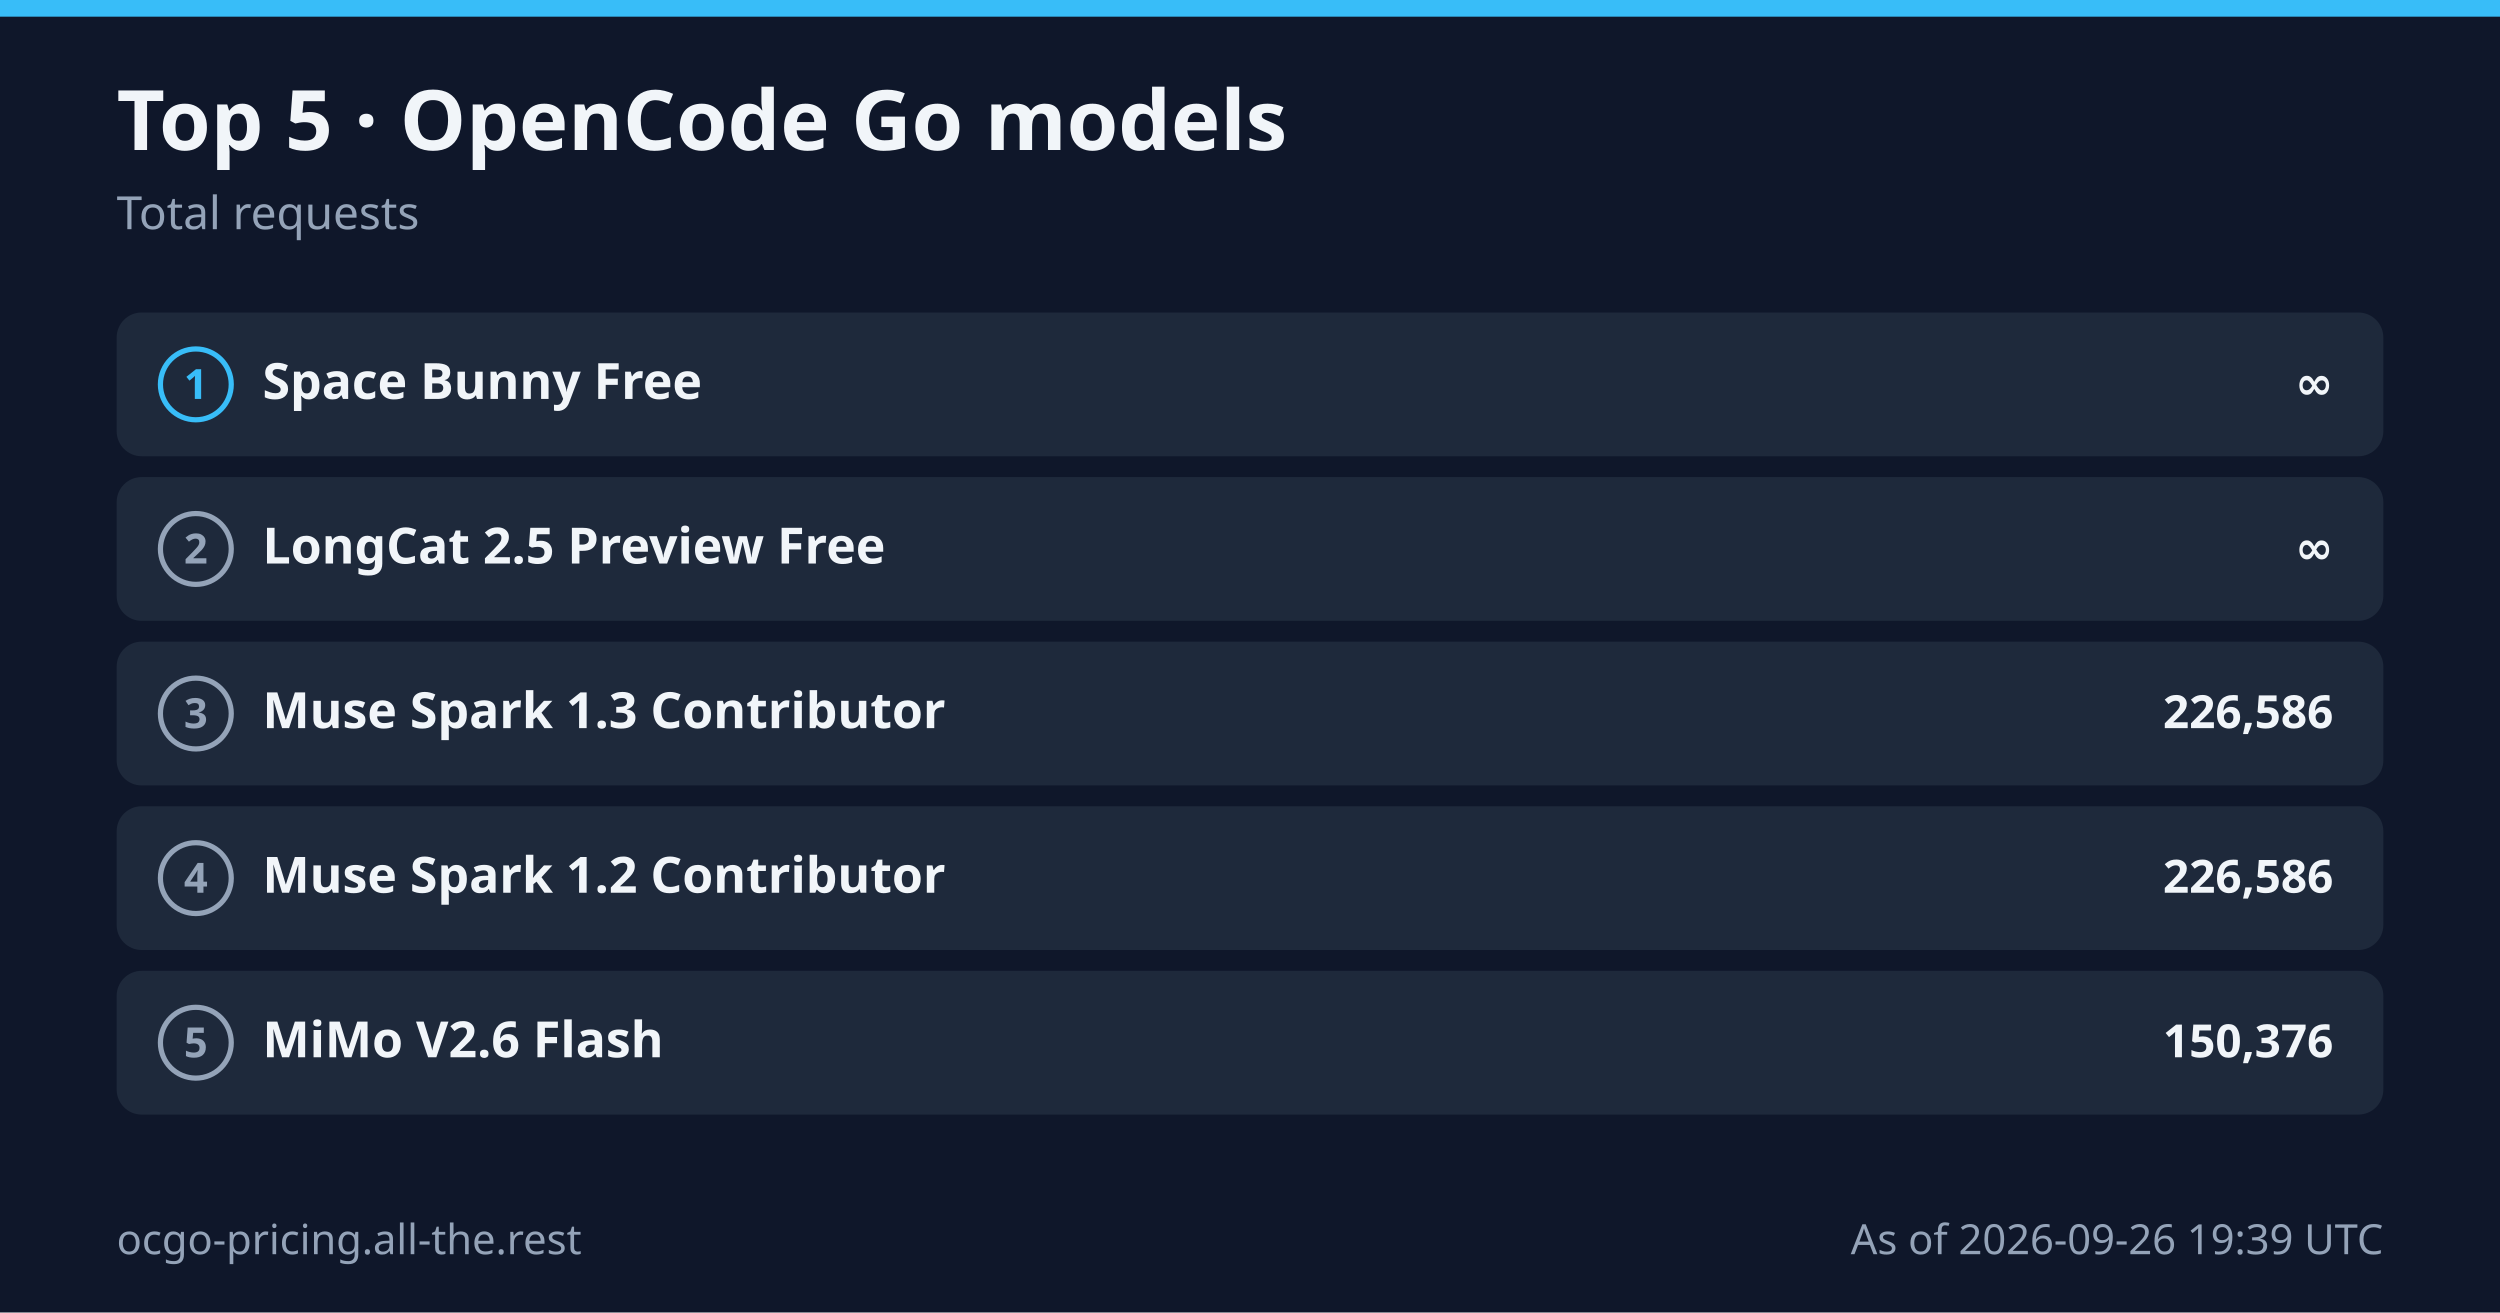
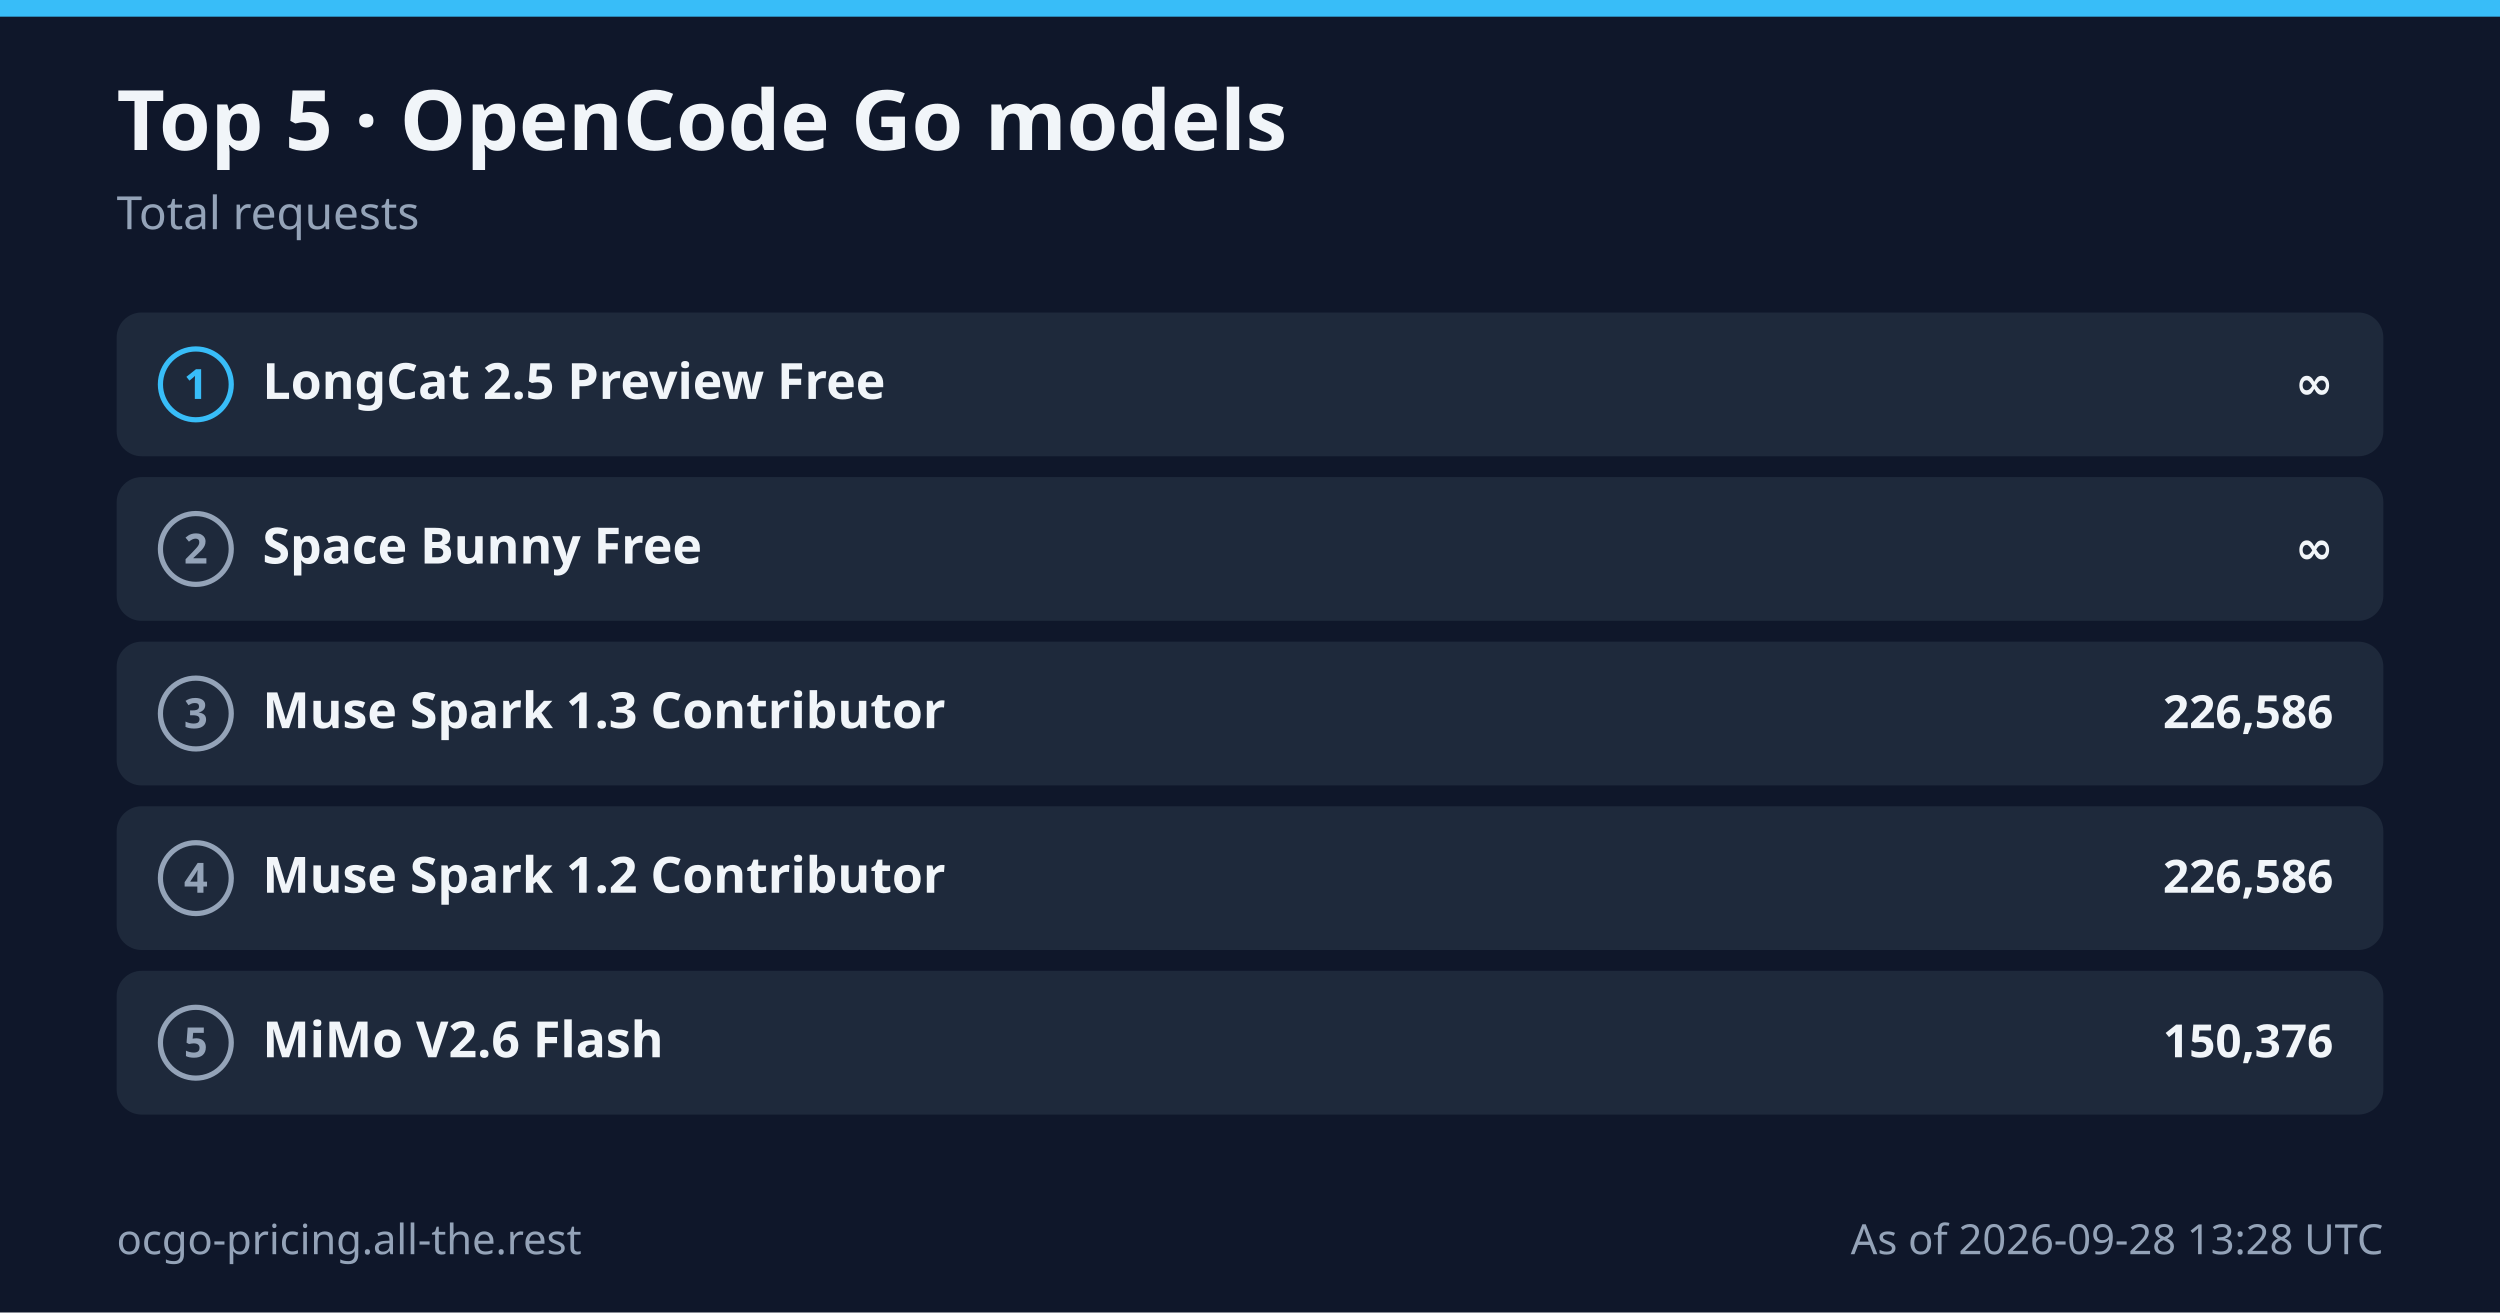
<svg xmlns="http://www.w3.org/2000/svg" width="1200" height="630" viewBox="0 0 1200 630" role="img" aria-label="Top 5 OpenCode Go models">
  <rect width="1200" height="630" fill="#0f172a" />
  <rect x="0" y="0" width="1200" height="8" fill="#38bdf8" />
  <text x="56" y="72" font-family="system-ui,sans-serif" font-size="40" font-weight="800" fill="#f1f5f9">Top 5 · OpenCode Go models</text>
  <text x="56" y="110" font-family="system-ui,sans-serif" font-size="22" fill="#94a3b8">Total requests</text>
  <g data-row="1">
    <rect x="56" y="150" width="1088" height="69" rx="12" fill="#1e293b" />
    <circle cx="94" cy="184.5" r="17" fill="none" stroke="#38bdf8" stroke-width="2.5" />
    <text x="94" y="191.5" text-anchor="middle" font-family="system-ui,sans-serif" font-size="20" font-weight="700" fill="#38bdf8">1</text>
-     <text x="126" y="191.5" font-family="system-ui,sans-serif" font-size="24" font-weight="600" fill="#f1f5f9">Space Bunny Free</text>
+     <text x="126" y="191.5" font-family="system-ui,sans-serif" font-size="24" font-weight="600" fill="#f1f5f9">LongCat 2.5 Preview Free</text>
    <text x="1120" y="191.5" text-anchor="end" font-family="system-ui,sans-serif" font-size="22" font-weight="700" fill="#f1f5f9">∞</text>
  </g>
  <g data-row="2">
    <rect x="56" y="229" width="1088" height="69" rx="12" fill="#1e293b" />
    <circle cx="94" cy="263.5" r="17" fill="none" stroke="#94a3b8" stroke-width="2.5" />
    <text x="94" y="270.5" text-anchor="middle" font-family="system-ui,sans-serif" font-size="20" font-weight="700" fill="#94a3b8">2</text>
-     <text x="126" y="270.5" font-family="system-ui,sans-serif" font-size="24" font-weight="600" fill="#f1f5f9">LongCat 2.5 Preview Free</text>
+     <text x="126" y="270.5" font-family="system-ui,sans-serif" font-size="24" font-weight="600" fill="#f1f5f9">Space Bunny Free</text>
    <text x="1120" y="270.5" text-anchor="end" font-family="system-ui,sans-serif" font-size="22" font-weight="700" fill="#f1f5f9">∞</text>
  </g>
  <g data-row="3">
    <rect x="56" y="308" width="1088" height="69" rx="12" fill="#1e293b" />
    <circle cx="94" cy="342.5" r="17" fill="none" stroke="#94a3b8" stroke-width="2.5" />
    <text x="94" y="349.5" text-anchor="middle" font-family="system-ui,sans-serif" font-size="20" font-weight="700" fill="#94a3b8">3</text>
    <text x="126" y="349.5" font-family="system-ui,sans-serif" font-size="24" font-weight="600" fill="#f1f5f9">Muse Spark 1.3 Contributor</text>
    <text x="1120" y="349.5" text-anchor="end" font-family="system-ui,sans-serif" font-size="22" font-weight="700" fill="#f1f5f9">226,586</text>
  </g>
  <g data-row="4">
    <rect x="56" y="387" width="1088" height="69" rx="12" fill="#1e293b" />
    <circle cx="94" cy="421.5" r="17" fill="none" stroke="#94a3b8" stroke-width="2.5" />
    <text x="94" y="428.5" text-anchor="middle" font-family="system-ui,sans-serif" font-size="20" font-weight="700" fill="#94a3b8">4</text>
    <text x="126" y="428.5" font-family="system-ui,sans-serif" font-size="24" font-weight="600" fill="#f1f5f9">Muse Spark 1.2 Contributor</text>
    <text x="1120" y="428.5" text-anchor="end" font-family="system-ui,sans-serif" font-size="22" font-weight="700" fill="#f1f5f9">226,586</text>
  </g>
  <g data-row="5">
    <rect x="56" y="466" width="1088" height="69" rx="12" fill="#1e293b" />
    <circle cx="94" cy="500.5" r="17" fill="none" stroke="#94a3b8" stroke-width="2.5" />
    <text x="94" y="507.5" text-anchor="middle" font-family="system-ui,sans-serif" font-size="20" font-weight="700" fill="#94a3b8">5</text>
    <text x="126" y="507.5" font-family="system-ui,sans-serif" font-size="24" font-weight="600" fill="#f1f5f9">MiMo V2.6 Flash</text>
    <text x="1120" y="507.5" text-anchor="end" font-family="system-ui,sans-serif" font-size="22" font-weight="700" fill="#f1f5f9">150,376</text>
  </g>
  <text data-footer-left="1" x="56" y="602" font-family="system-ui,sans-serif" font-size="20" fill="#94a3b8">ocgo-pricing.all-the.rest</text>
-   <text data-footer-right="1" x="1144" y="602" text-anchor="end" font-family="system-ui,sans-serif" font-size="20" fill="#94a3b8">As of 2026-09-26 19:39 UTC</text>
+   <text data-footer-right="1" x="1144" y="602" text-anchor="end" font-family="system-ui,sans-serif" font-size="20" fill="#94a3b8">As of 2026-09-28 13:28 UTC</text>
</svg>
